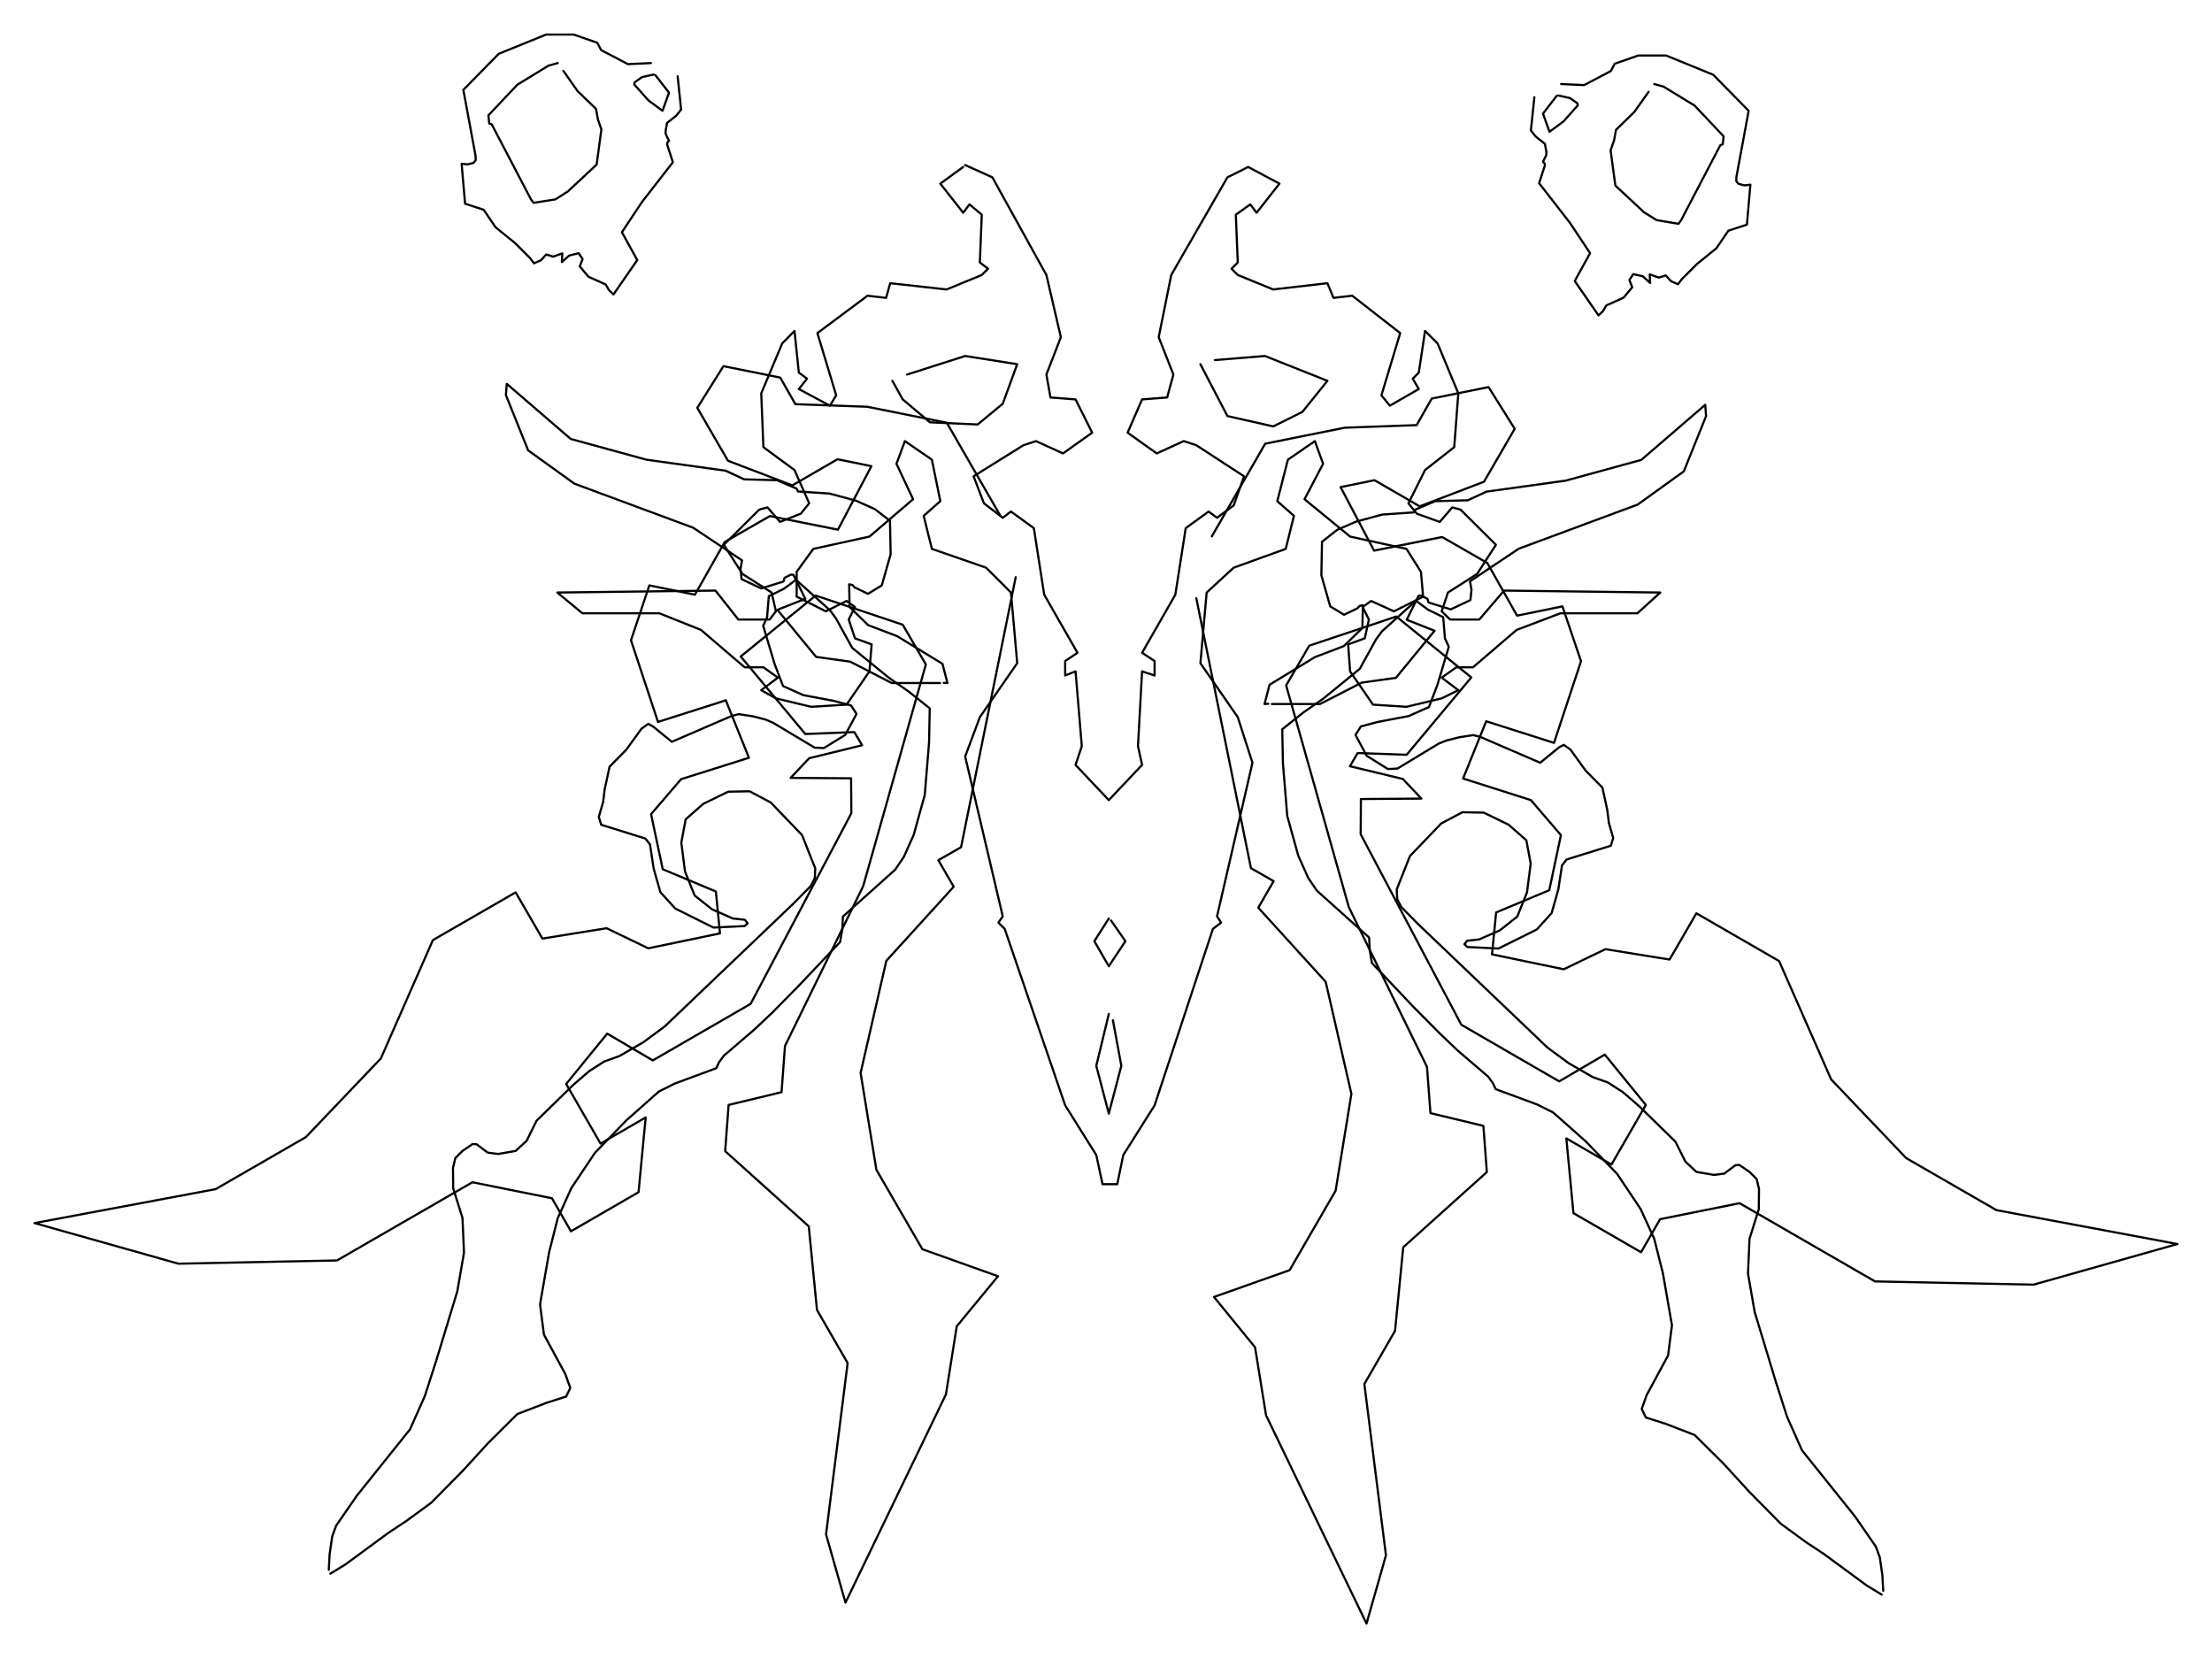
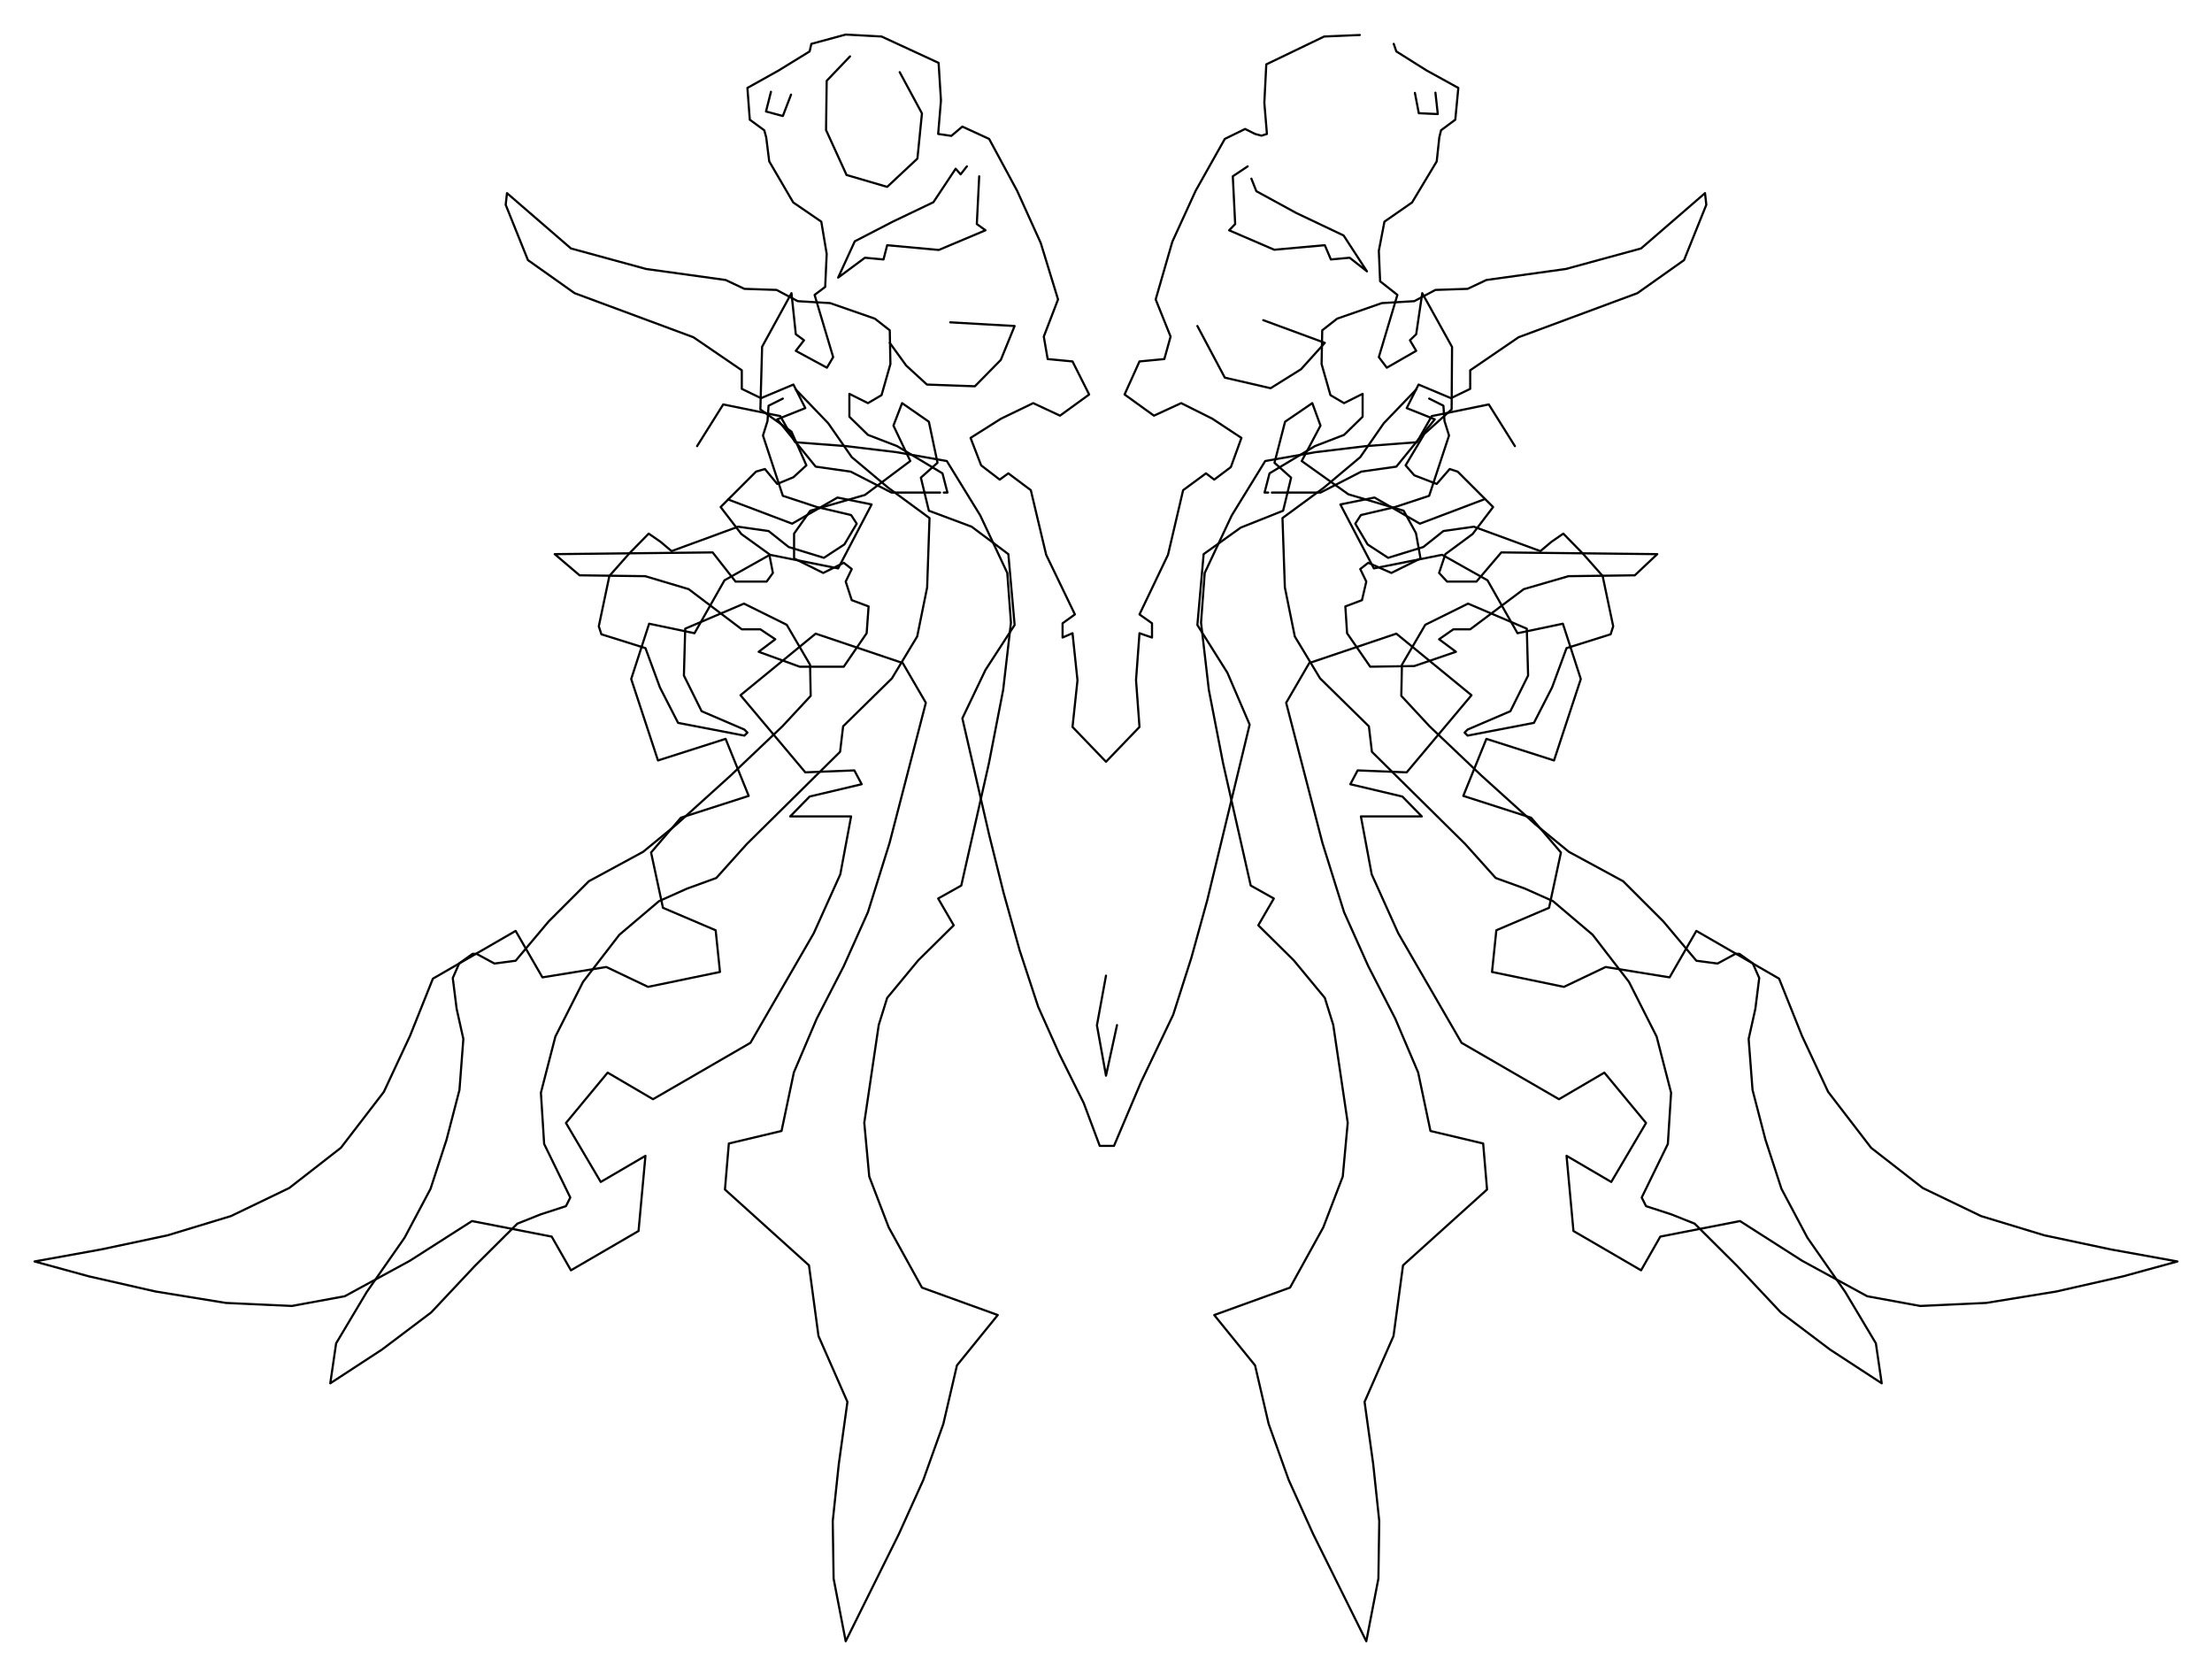
- <svg xmlns="http://www.w3.org/2000/svg" viewBox="0 0 1024 767.6" width="1024" height="767.6">
+ <svg xmlns="http://www.w3.org/2000/svg" viewBox="0 0 1024 775.7" width="1024" height="775.7">
  <g fill="none" stroke="#000" stroke-width="1" stroke-linecap="round" stroke-linejoin="round" vector-effect="non-scaling-stroke">
-     <g id="comb-drifter-00-plate-C">
-       <path vector-effect="non-scaling-stroke" d="M446.8 76.4L459.4 82.1L484.4 127.3L491.1 156.1L484.4 173.4L486.3 184L497.9 184.9L505.6 200.3L492.1 209.9L479.6 204.2L473.8 206.1L450.7 220.5L455.5 233L464.2 239.7L468 236.8L478.6 244.5L483.4 275.3L498.8 302.2L493.1 306L493.1 312.7L497.9 310.8L500.8 345.4L497.9 354.1L513.3 370.4L528.7 354.1L526.8 345.4L528.7 310.8L534.5 312.7L534.5 306L528.7 302.2L544.1 275.3L548.9 244.5L559.5 236.8L563.4 239.7L571.1 234L575.9 220.5L553.8 206.1L548 204.2L535.5 209.9L522 200.3L528.7 184.9L540.3 184L543.2 173.4L536.4 156.1L542.2 127.3L568.2 82.1L577.8 77.3L592.3 85L581.7 98.5L578.8 94.6L572.1 99.4L573 121.5L570.1 124.4L573 127.3L589.4 134L614.5 131.1L617.3 137.9L626 136.9L648.2 154.2L639.5 183L643.4 187.8L656.8 180.1L654 175.3L656.8 172.5L659.7 153.2L665.5 159L675.1 182.1L673.2 207L659.7 217.6L652 233L655.9 237.8L666.5 241.6L672.3 234.9L676.1 235.9L692.5 252.2L683.8 265.7L670.3 274.3L667.4 283L671.3 286.8L684.8 286.8L696.3 273.4L768.6 274.3L758 283.9L722.4 283.9L702.1 291.6L681.9 308.9L674.2 308.9L667.4 313.7L675.1 319.5L667.4 323.3L651.1 327.2L635.6 326.2L625 310.8L624.1 298.3L631.8 295.5L633.7 286.8L630.8 281L634.7 278.2L645.3 283L658.8 276.2L657.8 264.7L651.1 254.1L625 248.4L603.9 231.1L612.5 214.7L608.7 204.2L596.2 212.8L591.3 232L599 238.8L595.2 254.1L571.1 262.8L558.6 274.3L555.7 307L573 332L579.8 353.1L563.4 424.2L565.3 427.1L561.5 430L534.5 511.7L520 534.7L517.2 548.2L510.4 548.2L507.5 534.7L493.1 511.7L465.1 430L462.2 427.1L464.2 424.2L446.8 350.2L453.6 332L470.9 307L468 274.3L456.5 262.8L431.4 254.1L427.6 238.8L435.3 232L431.4 212.8L418.9 204.2L415 214.7L422.7 231.1L402.5 248.4L376.5 254.1L368.8 264.7L368.8 276.2L382.3 283L391.9 278.2L395.8 281L392.9 286.8L395.8 295.5L403.5 298.3L402.5 310.8L391.9 326.2L375.5 327.2L359.2 323.3L352.4 319.5L360.1 313.7L353.4 308.9L344.7 308.9L324.5 291.6L305.2 283.9L269.6 283.9L258 274.3L331.2 273.4L341.8 286.8L356.3 286.8L359.2 283L357.2 274.3L343.7 265.7L335.1 252.2L351.5 235.9L355.3 234.9L361.1 241.6L370.7 237.8L374.6 233L367.8 217.6L353.4 207L352.4 182.1L362.1 159L367.8 153.2L369.8 172.5L373.6 175.3L369.8 180.1L384.2 187.8L387.1 183L378.4 154.2L401.6 136.9L410.2 137.9L412.1 131.1L438.2 134L454.5 127.3L457.4 124.4L453.6 121.5L454.5 99.4L448.8 94.6L445.9 98.5L435.3 85L445.9 77.3" />
-       <path vector-effect="non-scaling-stroke" d="M413.1 176.3L417.9 184.9L430.5 195.5L452.6 196.5L464.2 186.9L470.9 168.6L446.8 164.8L419.9 173.4" />
-       <path vector-effect="non-scaling-stroke" d="M555.7 168.6L568.2 192.6L589.4 197.4L602.9 190.7L614.5 176.3L585.6 164.8L562.4 166.7" />
-       <path vector-effect="non-scaling-stroke" d="M513.3 425.2L506.6 435.7L513.3 447.3L521 435.7L514.3 426.1" />
-       <path vector-effect="non-scaling-stroke" d="M513.3 469.4L507.5 493.4L513.3 515.5L519.1 493.4L515.2 472.3" />
+     <g id="comb-drifter-00-fin-L">
+       <path vector-effect="non-scaling-stroke" d="M435.2 228L412.7 228L393.8 218.3L377.6 216L359.8 194.1L372.8 188.9L367.3 178L352.3 184.3L343.4 180L343.4 171.4L321 156.1L266 135.7L244.4 120.4L234.1 94.8L234.7 89.4L264.3 115L299.1 124.5L335.9 129.6L344.6 133.7L359.5 134.2L369.3 139.4L384.3 140.3L405 147.5L411.9 152.9L412.2 168.5L408.1 182.9L401.8 186.6L393.2 182.3L393.2 192.9L401.8 201.3L415.3 206.5L436.3 219.1L438.6 228L436.9 228" />
    </g>
-     <g id="comb-drifter-01-fin-L">
-       <path vector-effect="non-scaling-stroke" d="M301.3 29.2L290.7 29.7L278.3 23.2L276.5 19.8L265.6 16L252.8 16L230.9 24.9L214.5 41.6L220.2 72.4L220.2 74.2L219.2 75.4L216.5 76.1L213.7 75.8L215.3 94.3L223.9 97.1L229.4 105.2L238.4 112.5L245.5 119.6L247.2 121.9L250.4 120.5L252.9 117.8L256.1 118.8L260.3 117.3L260.1 121.3L263.5 118.3L267.9 117.2L269.7 119.9L268.4 123.3L272.4 128.1L280.4 131.7L281.9 134.3L284 136.3L295 120.4L287.9 107.5L297.2 93.5L311.5 75.1L308.8 66.8L309 65.9L309.7 65.2L308.2 62.1L308.1 60.9L308.8 56.9L313.1 53.5L315.3 50.7L313.7 35.3" />
-       <path vector-effect="non-scaling-stroke" d="M260.8 32.8L267.4 42.2L275.9 50.4L276.8 55.3L278.4 59.9L276.2 76.2L262.9 88.6L257.1 92.3L247 93.9L245.8 92.3L227.6 57.5L226.5 57.2L226.1 53.4L239.5 39.2L253.9 30.4L258.2 29.2" />
-       <path vector-effect="non-scaling-stroke" d="M303.4 34.8L309.7 42.9L306.7 51.3L300.2 46.5L293.6 39.1L293.8 38.1L297.2 35.7L302.6 34.5" />
+     <g id="comb-drifter-01-fin-R">
+       <path vector-effect="non-scaling-stroke" d="M588.8 228L611.3 228L630.2 218.3L646.4 216L664.2 194.1L651.2 188.9L656.7 178L671.7 184.3L680.6 180L680.6 171.4L703 156.1L758 135.7L779.6 120.4L789.9 94.8L789.3 89.4L759.7 115L724.9 124.5L688.1 129.6L679.4 133.7L664.5 134.2L654.7 139.4L639.7 140.3L619 147.5L612.1 152.9L611.8 168.5L615.9 182.9L622.2 186.6L630.8 182.3L630.8 192.9L622.2 201.3L608.7 206.5L587.7 219.1L585.4 228L587.1 228" />
    </g>
-     <g id="comb-drifter-02-fin-R">
-       <path vector-effect="non-scaling-stroke" d="M722.7 38.9L733.3 39.4L745.7 32.9L747.5 29.5L758.4 25.7L771.3 25.7L793.1 34.6L809.5 51.3L803.8 82.1L803.8 83.9L804.8 85.1L807.5 85.8L810.3 85.5L808.7 104L800.1 106.8L794.6 114.9L785.6 122.2L778.5 129.3L776.8 131.6L773.6 130.2L771.1 127.5L767.9 128.5L763.7 127L763.9 131L760.5 127.9L756.1 126.9L754.3 129.6L755.6 133L751.6 137.8L743.6 141.4L742.1 144L740 146L729 130.1L736.1 117.2L726.8 103.2L712.5 84.8L715.2 76.5L715 75.6L714.3 74.9L715.8 71.8L715.9 70.6L715.2 66.6L710.9 63.2L708.7 60.4L710.3 45" />
-       <path vector-effect="non-scaling-stroke" d="M763.2 42.5L756.6 51.8L748.1 60.1L747.2 65L745.6 69.6L747.8 85.9L761.1 98.3L766.9 101.9L777 103.6L778.2 102L796.4 67.2L797.5 66.8L797.9 63.1L784.5 48.9L770.1 40.1L765.8 38.9" />
-       <path vector-effect="non-scaling-stroke" d="M720.6 44.4L714.3 52.6L717.3 61L723.8 56.2L730.4 48.8L730.2 47.8L726.8 45.4L721.4 44.2" />
+     <g id="comb-drifter-02-fin-L">
+       <path vector-effect="non-scaling-stroke" d="M368.4 180.3L383.4 195.9L394.3 211.6L411.1 225.7L430.3 239.8L429.2 271.9L424.6 294.6L412.9 314L390.3 336.2L388.9 348L345.7 390.7L331.6 406.4L318.1 411.3L305.1 417.1L286.7 432.7L269.9 454.5L257.1 479.8L250.4 505.8L251.9 529.5L264 554.3L262 558.3L250.3 562.1L239.5 566.4L219.9 585.9L199.6 607.5L176.8 624.7L152.9 640.3L155.6 621.8L169.8 598L187.3 572.9L199.3 550.3L206.7 527.6L212.7 504.5L214.5 480.9L211.4 467L209.6 452.7L212.6 445.9L218.8 441.5L220.6 441.5L228.9 446L238.7 444.7L254 426.5L272.6 407.9L297.7 394.3L313.2 381.6L338.1 359.1L362.2 336.2L375.3 322.1L375 307.7L364.2 289.2L344.4 279.4L317.2 291L316.6 312.7L324.8 329.2L344.6 337.7L346 339.1L344.6 340.5L313.9 334.6L305.5 318.2L298.8 300L278.4 293.6L277.2 289.9L282.1 266.6L291.3 256.2L300.3 247L305.8 250.8L310.9 255.1L341.7 243.8L355.8 245.8L365.1 253.2L381.4 258.2L390.9 252L396.6 242.4L394 238.4L378.2 234.7L362.4 229.5L353.2 201.6L355.3 194.9L355.8 187.8L362.4 184.5" />
    </g>
-     <g id="comb-drifter-03-fin-L">
-       <path vector-effect="non-scaling-stroke" d="M435.2 316.2L412.8 316.2L393.6 306.3L377.8 304.1L359.9 282.3L372.8 277.2L367.3 266.1L366.1 266L363.2 267.5L362.7 269.2L352.4 272.4L343.3 268.1L342.8 263.3L343.5 259.4L320.9 244.3L265.9 223.9L244.5 208.5L234.2 182.9L234.6 177.7L264.2 203.2L299.2 212.8L335.9 217.9L344.5 221.9L359.6 222.3L368.8 226.2L369.4 227.5L384.1 228.5L396.3 231.8L405 235.7L412 241.1L412.3 256.6L408.2 271L401.8 274.9L395.6 271.9L394.6 270.8L393.1 270.5L393.3 281L401.9 289.4L415.3 294.5L436.3 307.3L438.6 316.2L436.9 316.1" />
+     <g id="comb-drifter-03-fin-R">
+       <path vector-effect="non-scaling-stroke" d="M655.6 180.3L640.6 195.9L629.7 211.6L612.9 225.7L593.7 239.8L594.8 271.9L599.4 294.6L611.1 314L633.7 336.2L635.1 348L678.3 390.7L692.4 406.4L705.9 411.3L718.9 417.1L737.3 432.7L754.1 454.5L766.9 479.8L773.6 505.8L772.1 529.5L760 554.3L762 558.3L773.7 562.1L784.5 566.4L804.1 585.9L824.4 607.5L847.2 624.7L871.1 640.3L868.4 621.8L854.2 598L836.7 572.9L824.7 550.3L817.3 527.6L811.3 504.5L809.5 480.9L812.6 467L814.4 452.7L811.4 445.9L805.2 441.5L803.4 441.5L795.1 446L785.3 444.7L770 426.5L751.4 407.9L726.3 394.3L710.8 381.6L685.9 359.1L661.8 336.2L648.7 322.1L649 307.7L659.8 289.2L679.6 279.4L706.8 291L707.4 312.7L699.2 329.2L679.4 337.7L678 339.1L679.4 340.5L710.1 334.6L718.5 318.2L725.2 300L745.6 293.6L746.8 289.9L741.9 266.6L732.7 256.2L723.7 247L718.2 250.8L713.1 255.1L682.3 243.8L668.2 245.8L658.9 253.2L642.6 258.2L633.1 252L627.4 242.4L630 238.4L645.8 234.7L661.6 229.5L670.8 201.6L668.7 194.9L668.2 187.8L661.6 184.5" />
    </g>
-     <g id="comb-drifter-04-fin-R">
-       <path vector-effect="non-scaling-stroke" d="M588.8 325.9L611.1 325.9L630.4 316L646.2 313.8L664.1 292L651.2 286.9L656.7 275.8L657.9 275.7L660.8 277.2L661.3 278.9L671.6 282.1L680.7 277.8L681.2 273L680.5 269.1L703.1 254L758.1 233.6L779.5 218.2L789.8 192.6L789.4 187.4L759.8 212.9L724.8 222.5L688.1 227.6L679.5 231.6L664.4 232L655.2 235.9L654.6 237.2L639.9 238.2L627.7 241.5L619 245.3L612 250.8L611.7 266.3L615.8 280.7L622.2 284.6L628.4 281.6L629.4 280.5L630.9 280.2L630.7 290.7L622.1 299.1L608.7 304.2L587.7 317L585.4 325.9L587.1 325.8" />
+     <g id="comb-drifter-04-fin-L">
+       <path vector-effect="non-scaling-stroke" d="M322.7 206.5L334.8 187.2L361.2 192.6L368.1 204.7L391.7 206.5L415 209.3L438.3 213.4L453.8 238.6L466.3 265.2L468 288.2L464.4 319.3L457.8 353.3L445 409.9L434.3 415.9L441.5 428.3L425.1 444.5L410.7 461.9L406.8 474.4L400.1 519.7L402.4 544.6L411.4 568.1L426.8 596L461.9 608.7L443 632L436.7 659.1L427.4 685.1L416.1 710.1L391.5 759.7L385.9 730.7L385.5 704.1L388.3 677.7L392.3 648.9L378.9 618.4L374.5 585.7L335.6 550.6L337.4 529.3L361.8 523.5L367.5 496.4L378.1 471.5L390.6 447.2L401.8 422.2L411.8 390.2L428.6 325.3L417.9 306.9L377.6 293.3L342.8 321.8L372.8 357.5L395.5 356.6L398.9 363L374.8 368.7L365.8 377.9L394 377.9L389 404.7L376.7 432L347.4 482.7L302.3 508.8L281.3 496.5L262 519.8L278.1 547.1L298.8 535L295.6 569.8L264.3 588L255.4 572.4L218.5 565.2L189.7 583.6L159.6 600L135.1 604.5L104.6 603.1L72 597.8L41.2 590.8L16 583.9L47 578.3L77.6 571.8L106.9 562.9L133.9 549.9L157.8 531.3L177.7 505.4L189.8 479.5L200.4 453L238.7 430.9L251.1 452.4L280.7 447.6L300 456.8L333.3 449.9L331.3 430.6L306.9 420.2L301.4 394.6L315.2 378.5L346.6 368.4L335.9 342L304.6 352L292.2 314.3L300.5 288.7L321.5 293.1L335.4 268.6L356.4 256.8L388 263.1L403.5 233.5L387.7 230.3L366.7 242.4L337.1 231.2" />
    </g>
-     <g id="comb-drifter-05-fin-L">
-       <path vector-effect="non-scaling-stroke" d="M152.9 728.5L159.8 724.3L179.8 709.6L188.1 704.1L199.6 695.7L214.3 680.8L226.1 667.9L239.5 654.6L253 649.4L262.1 646.5L264 642.5L261.7 636.1L251.8 617.8L250 603.8L254.2 579.7L258.2 563.9L264.5 550L275.4 533.7L289.9 518.7L305 505.3L312.4 501.6L331.6 494.5L332.9 491.7L335.1 488.7L349.1 476.7L357.5 468.8L369.8 456.3L388.9 436.1L389.9 430.3L390.2 424.3L414.4 402.6L418.4 396.7L423 386.4L428.1 368L430.1 343.6L430.4 327.9L420.6 320.1L411.4 313.7L394.5 299.9L387 286.3L384.2 282.5L368.5 268.4L363 272.5L355.9 276L355.1 285.8L353.3 289.7L358.6 307.4L362.5 317.6L371.9 321.8L386.2 324.5L394 326.6L396.5 330.5L391.3 340.2L381.4 346.3L377.1 346.1L357.9 334.6L354.4 333.1L348.5 331.6L342 330.6L338.8 331.4L311 343.4L302.3 336.3L300.1 335.1L297 337.3L289.9 347.1L282.2 354.9L279.9 365.5L279.2 371.3L277.2 378.2L278.3 381.8L298.8 388.2L300.9 390.9L302.6 402.1L305.7 413L312.6 420.6L330.3 429.4L344.7 428.7L346.1 427.4L344.8 425.8L339.3 425.2L329.7 421L321.6 414.6L317.1 403.4L315.4 390.1L317.4 379.3L325.6 372.1L337.1 366.5L347 366.3L356.8 371.5L371.3 386.6L377.4 402L377.2 406.5L375.3 410.2L367.5 418.1L307.7 475.2L297.8 482.5L286.7 488.9L279.7 491.4L272.7 495.9L265.3 502.3L248.4 518.8L243.8 528.1L238.7 532.8L230.6 534.2L225.8 533.6L220.6 529.7L218.8 529.6L214.1 532.8L210.8 536.1L209.7 540.7L209.8 550.1L214.1 563.8L214.8 579.9L211.7 597.8L202 629.7L196.7 646.2L189.8 661.7L165.2 692.4L155.6 706.3L153.8 711.2L152.6 719.5L152.2 726.7" />
+     <g id="comb-drifter-05-fin-R">
+       <path vector-effect="non-scaling-stroke" d="M701.3 206.5L689.2 187.2L662.8 192.6L655.9 204.7L632.3 206.5L609 209.3L585.7 213.4L570.2 238.6L557.7 265.2L556 288.2L559.6 319.3L566.2 353.3L579 409.9L589.7 415.9L582.5 428.3L598.9 444.5L613.3 461.9L617.2 474.4L623.9 519.7L621.6 544.6L612.6 568.1L597.2 596L562.1 608.7L581 632L587.3 659.1L596.6 685.1L607.9 710.1L632.5 759.7L638.1 730.7L638.5 704.1L635.7 677.7L631.7 648.9L645.1 618.4L649.5 585.7L688.4 550.6L686.6 529.3L662.2 523.5L656.5 496.4L645.9 471.5L633.4 447.2L622.2 422.2L612.2 390.2L595.4 325.3L606.1 306.9L646.4 293.3L681.2 321.8L651.2 357.5L628.5 356.6L625.1 363L649.2 368.7L658.2 377.9L630 377.9L635 404.7L647.3 432L676.6 482.7L721.7 508.8L742.7 496.5L762 519.8L745.9 547.1L725.2 535L728.4 569.8L759.7 588L768.6 572.4L805.5 565.2L834.3 583.6L864.4 600L888.9 604.5L919.4 603.1L952 597.8L982.8 590.8L1008 583.9L977 578.3L946.4 571.8L917.1 562.9L890.1 549.9L866.2 531.3L846.3 505.4L834.2 479.5L823.6 453L785.3 430.9L772.9 452.4L743.3 447.6L724 456.8L690.7 449.9L692.7 430.6L717.1 420.2L722.6 394.6L708.8 378.5L677.4 368.4L688.1 342L719.4 352L731.8 314.3L723.5 288.7L702.5 293.1L688.6 268.6L667.6 256.8L636 263.1L620.5 233.5L636.3 230.3L657.3 242.4L686.9 231.2" />
    </g>
-     <g id="comb-drifter-06-fin-R">
-       <path vector-effect="non-scaling-stroke" d="M871.1 738.2L864.2 734L844.2 719.3L835.9 713.8L824.4 705.4L809.7 690.5L797.9 677.6L784.5 664.3L771 659.1L761.9 656.2L760 652.2L762.3 645.8L772.2 627.5L774 613.5L769.8 589.4L765.8 573.5L759.5 559.7L748.6 543.4L734.1 528.4L719 515L711.6 511.3L692.4 504.2L691.1 501.4L688.9 498.4L674.9 486.4L666.5 478.4L654.2 466L635.1 445.8L634.1 440L633.8 434L609.6 412.3L605.6 406.4L601 396.1L595.9 377.7L593.9 353.3L593.6 337.6L603.4 329.8L612.6 323.4L629.5 309.6L637 296L639.8 292.2L655.5 278.1L661 282.2L668.1 285.7L668.9 295.5L670.7 299.4L665.4 317.1L661.5 327.3L652.1 331.5L637.8 334.2L630 336.3L627.5 340.2L632.7 349.9L642.5 356L646.9 355.8L666.1 344.2L669.6 342.8L675.5 341.3L682 340.3L685.2 341.1L713 353.1L721.7 346L723.9 344.8L727 347L734.1 356.8L741.8 364.6L744.1 375.2L744.8 381L746.8 387.9L745.7 391.5L725.2 397.9L723.1 400.6L721.4 411.7L718.3 422.7L711.4 430.3L693.7 439.1L679.3 438.4L677.9 437.1L679.2 435.5L684.7 434.9L694.3 430.7L702.4 424.3L706.9 413.1L708.6 399.8L706.6 389L698.4 381.8L686.9 376.2L677 376L667.2 381.2L652.7 396.3L646.6 411.7L646.8 416.2L648.7 419.9L656.5 427.8L716.3 484.9L726.2 492.2L737.3 498.6L744.3 501.1L751.3 505.6L758.7 512L775.6 528.5L780.2 537.7L785.3 542.5L793.4 543.9L798.2 543.3L803.4 539.4L805.2 539.3L809.9 542.5L813.2 545.8L814.3 550.4L814.2 559.8L809.9 573.5L809.2 589.6L812.3 607.4L822 639.4L827.3 655.9L834.2 671.4L858.8 702.1L868.4 716L870.2 720.9L871.4 729.2L871.8 736.4" />
-     </g>
-     <g id="comb-drifter-07-whisker-L">
-       <path vector-effect="non-scaling-stroke" d="M463 238.6L438.3 195.7L401.5 188.3L368.2 187.1L361.2 174.8L334.9 169.5L322.8 188.8L337 213.3L366.8 224.7L387.7 212.6L403.4 215.8L387.9 245.2L356.4 238.9L335.5 250.9L321.7 275.3L300.6 271L292.1 296.4L304.6 334.2L336 324.2L346.7 350.8L315.3 360.7L301.4 376.9L306.8 402.4L331.4 412.7L333.3 432.1L300.1 439L280.8 429.7L251.1 434.5L238.7 413.1L200.4 435.2L176.3 490L141.6 526.4L99.8 550.5L16 566.2L82.6 585L156 583.5L218.7 547.3L255.5 554.7L264.3 570L295.6 551.9L298.9 517.3L278 529.4L262.1 501.8L281.1 478.5L302.2 490.9L347.5 464.7L394.1 376.5L394 360.3L366 360.1L374.6 351L399.1 345L395.5 338.9L372.8 339.8L342.9 303.9L377.6 275.7L417.9 289.2L428.6 307.6L399.6 410.2L363.4 484.2L361.8 505.6L337.3 511.5L335.7 532.9L374.4 567.7L378.2 606.4L392.4 631L382.4 710.3L391.4 741.9L437.9 645.5L442.9 614L462 590.8L427 578.3L405.7 541.5L398.4 496.7L410.3 444.8L441.5 410.5L434.4 398.2L444.9 392.2L470.2 267.2" />
-     </g>
-     <g id="comb-drifter-08-whisker-R">
-       <path vector-effect="non-scaling-stroke" d="M561 248.3L585.7 205.4L622.5 198L655.8 196.8L662.8 184.5L689.1 179.2L701.2 198.5L687 223L657.2 234.4L636.3 222.3L620.6 225.5L636.1 254.9L667.6 248.6L688.5 260.6L702.3 285L723.3 280.7L731.9 306.1L719.4 343.9L688 333.9L677.3 360.4L708.7 370.4L722.6 386.6L717.2 412.1L692.6 422.4L690.7 441.8L723.9 448.7L743.2 439.4L772.9 444.2L785.3 422.8L823.6 444.9L847.7 499.7L882.4 536.1L924.2 560.2L1008 575.9L941.4 594.7L868 593.2L805.3 557L768.5 564.4L759.7 579.7L728.4 561.6L725.1 527L746 539.1L761.9 511.5L742.9 488.2L721.8 500.6L676.5 474.4L629.9 386.2L630 369.9L658 369.7L649.4 360.6L624.9 354.7L628.5 348.6L651.2 349.4L681.1 313.6L646.4 285.4L606.1 298.9L595.4 317.3L624.4 419.9L660.6 493.9L662.2 515.3L686.7 521.2L688.3 542.6L649.6 577.4L645.8 616.1L631.6 640.7L641.6 720L632.6 751.6L586.1 655.2L581 623.7L562 600.4L597 588L618.3 551.2L625.6 506.4L613.7 454.5L582.5 420.2L589.6 407.9L579.1 401.9L553.8 276.9" />
+     <g id="comb-drifter-06-head-C">
+       <path vector-effect="non-scaling-stroke" d="M645.2 20.3L646.4 23.8L660.4 32.6L675.1 40.7L673.7 55.4L667.1 60.3L666.3 63.6L665.1 74.7L653.7 93.7L640.9 102.6L638.3 116.1L638.9 130.2L646.9 136.5L638.3 165.3L642 170.2L655.6 162.4L652.7 157.5L655.6 154.7L658.4 135.7L672.2 160.6L672 189.5L659.4 200.8L650.7 215.4L654.7 220L665.1 224L671.1 217.1L674.8 218.3L691.2 234.7L681.7 247.2L669.1 256.5L666.2 265.2L669.9 269.2L683.5 269.2L695 255.7L767.2 256.5L756.8 266.3L726.1 266.7L705.4 272.7L680.6 291.3L672.8 291.3L666.2 295.9L674 301.7L654.7 308.3L634.3 308.6L623.6 293.1L622.8 280.7L630.5 277.8L632.5 269.2L629.7 263.4L633.4 260.5L644.1 265.2L657.6 258.5L655.5 246.8L649.8 236.4L624.2 228.8L602.6 213.4L611.3 197L607.5 186.6L594.9 195.2L590 214.2L597.7 221.1L594 236.4L574.4 244.2L557.2 256.5L554.3 289.3L568.2 311.4L578.5 335.4L558.9 416.6L551.5 443.4L543.1 469.7L528.2 500.9L515.7 530.4L509.1 530.4L501.7 510.6L490.4 487.9L480.6 466L472 439.8L464.6 413.3L457.9 386.4L445.5 332.5L456.2 310.1L469.7 289.3L466.8 256.5L449.8 243.8L430 236.4L426.3 221.1L434 214.2L430 195.2L417.6 186.6L413.6 197L421.4 213.4L400.4 229.1L375.1 236.4L367.6 247L367.6 258.5L381.1 265.2L390.6 260.5L394.3 263.4L391.5 269.2L394.3 277.8L402.1 280.7L401.2 293.1L390.6 308.6L370.2 308.6L351.2 301.7L358.9 295.9L352 291.3L343.4 291.3L318.8 272.7L298.7 266.7L268.3 266.3L256.8 256.5L329.9 255.7L340.5 269.2L354.9 269.2L357.8 265.2L356.1 256.5L343.2 247.2L333.6 234.7L350 218.3L354.1 217.1L359.8 224L367.3 220.9L373.3 215.4L366.4 199.8L352 189.5L352.8 160.5L366.4 135.7L368.4 154.7L372.2 157.5L368.4 162.4L382.8 170.2L385.7 165.3L377.1 136.5L382 132.8L382.7 117.5L380.2 102.6L367.2 93.7L356.1 74.7L354.7 63.6L353.8 60.3L347.1 55.4L346 40.7L360.5 32.6L374.8 23.8L375.6 20.3L391.5 16L408.1 16.9L434.5 29.1L435.6 46.5L434.3 62L440.4 62.9L445.5 58.6L457.9 64.3L470.9 88.4L481.8 112.5L489.8 138.6L483.2 155.8L485 166.2L496.5 167.3L504.2 182.6L490.7 192.4L478.3 186.6L463.4 193.8L449.3 202.7L454.2 215.4L462.8 222L466.8 219.1L477.2 226.9L484.3 256.8L497.6 284.4L491.9 288.5L491.9 295.1L496.5 293.1L498.8 314.9L496.5 336.5L512 352.6L527.5 336.5L525.9 314.8L527.5 293.1L533.3 295.1L533.3 288.5L527.5 284.4L540.7 256.8L547.7 226.9L558.3 219.1L562.1 222L569.8 216.2L574.7 202.7L561.2 193.8L546.8 186.6L534.2 192.4L520.6 182.6L527.5 167.3L539 166.2L541.9 155.8L535 138.6L542.7 111.9L553.5 88.3L567 64.3L576.4 59.7L581 62L584 62.8L586.5 62L585.3 47.6L586.2 29.8L613 16.9L629.5 16.2" />
+       <path vector-effect="non-scaling-stroke" d="M393.5 26.1L382.7 37.4L382.4 60.2L391.9 81L410.7 86.5L424.7 73.4L426.8 52.5L416.5 33.4" />
+       <path vector-effect="non-scaling-stroke" d="M447.6 77L444.7 80.7L442.4 78.1L432.1 93.6L413.5 102.5L395.7 111.7L388 128.5L400.4 119.3L409 120.1L410.7 113.5L434.6 115.7L456.2 106.6L452.2 103.7L453.3 81.6" />
+       <path vector-effect="non-scaling-stroke" d="M577.6 77L570.7 81.6L571.8 103.7L569 106.6L589.9 115.6L613.3 113.5L616.1 120.1L624.8 119.3L632.8 125.6L622 109L600.1 98.6L581.6 88.5L579.3 82.7" />
+       <path vector-effect="non-scaling-stroke" d="M554.3 150.9L567 174.8L588.2 179.7L602.3 170.9L613.3 158.7L584.8 148.2" />
+       <path vector-effect="non-scaling-stroke" d="M411.9 158.7L419.5 169.2L429.1 178L451.3 178.8L463.3 166.6L469.7 150.9L439.9 149.2" />
+       <path vector-effect="non-scaling-stroke" d="M512 451.6L507.8 474.6L512 497.9L517.1 474.5" />
+       <path vector-effect="non-scaling-stroke" d="M356.9 42.5L354.6 51.6L362.4 53.7L366.2 43.8" />
+       <path vector-effect="non-scaling-stroke" d="M655 43L656.8 52.4L665.6 52.8L664.5 42.9" />
    </g>
  </g>
</svg>
